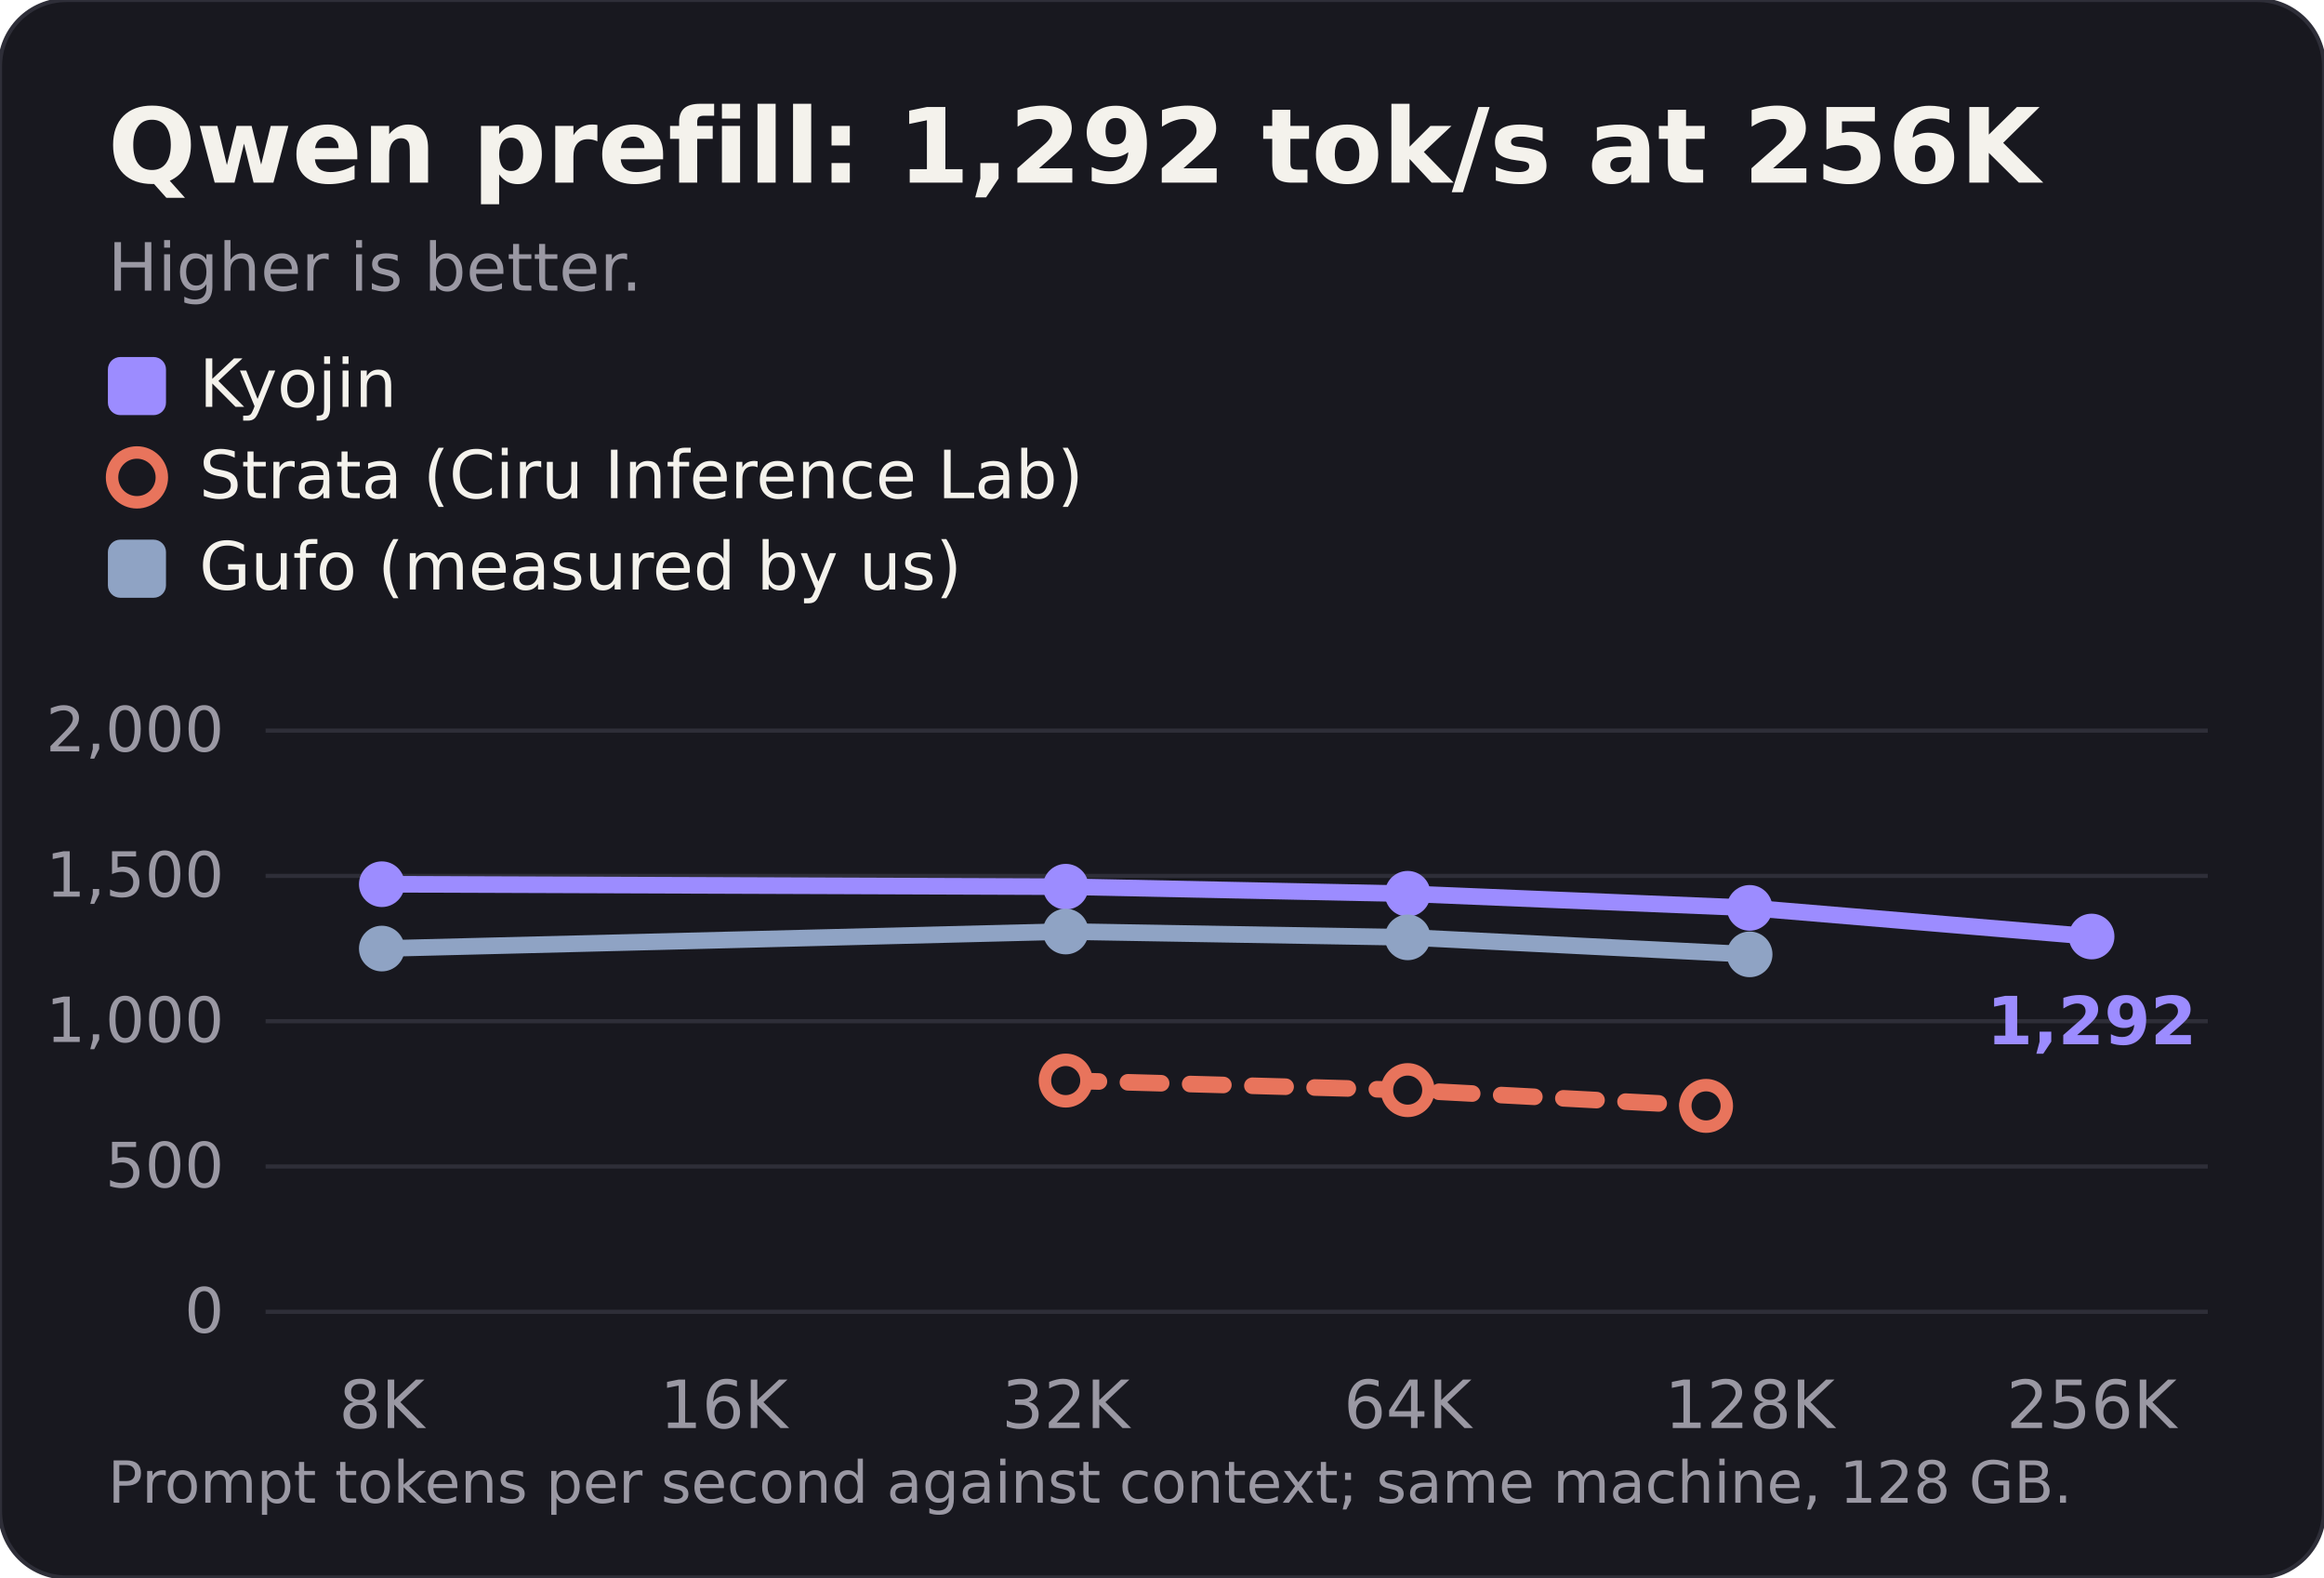
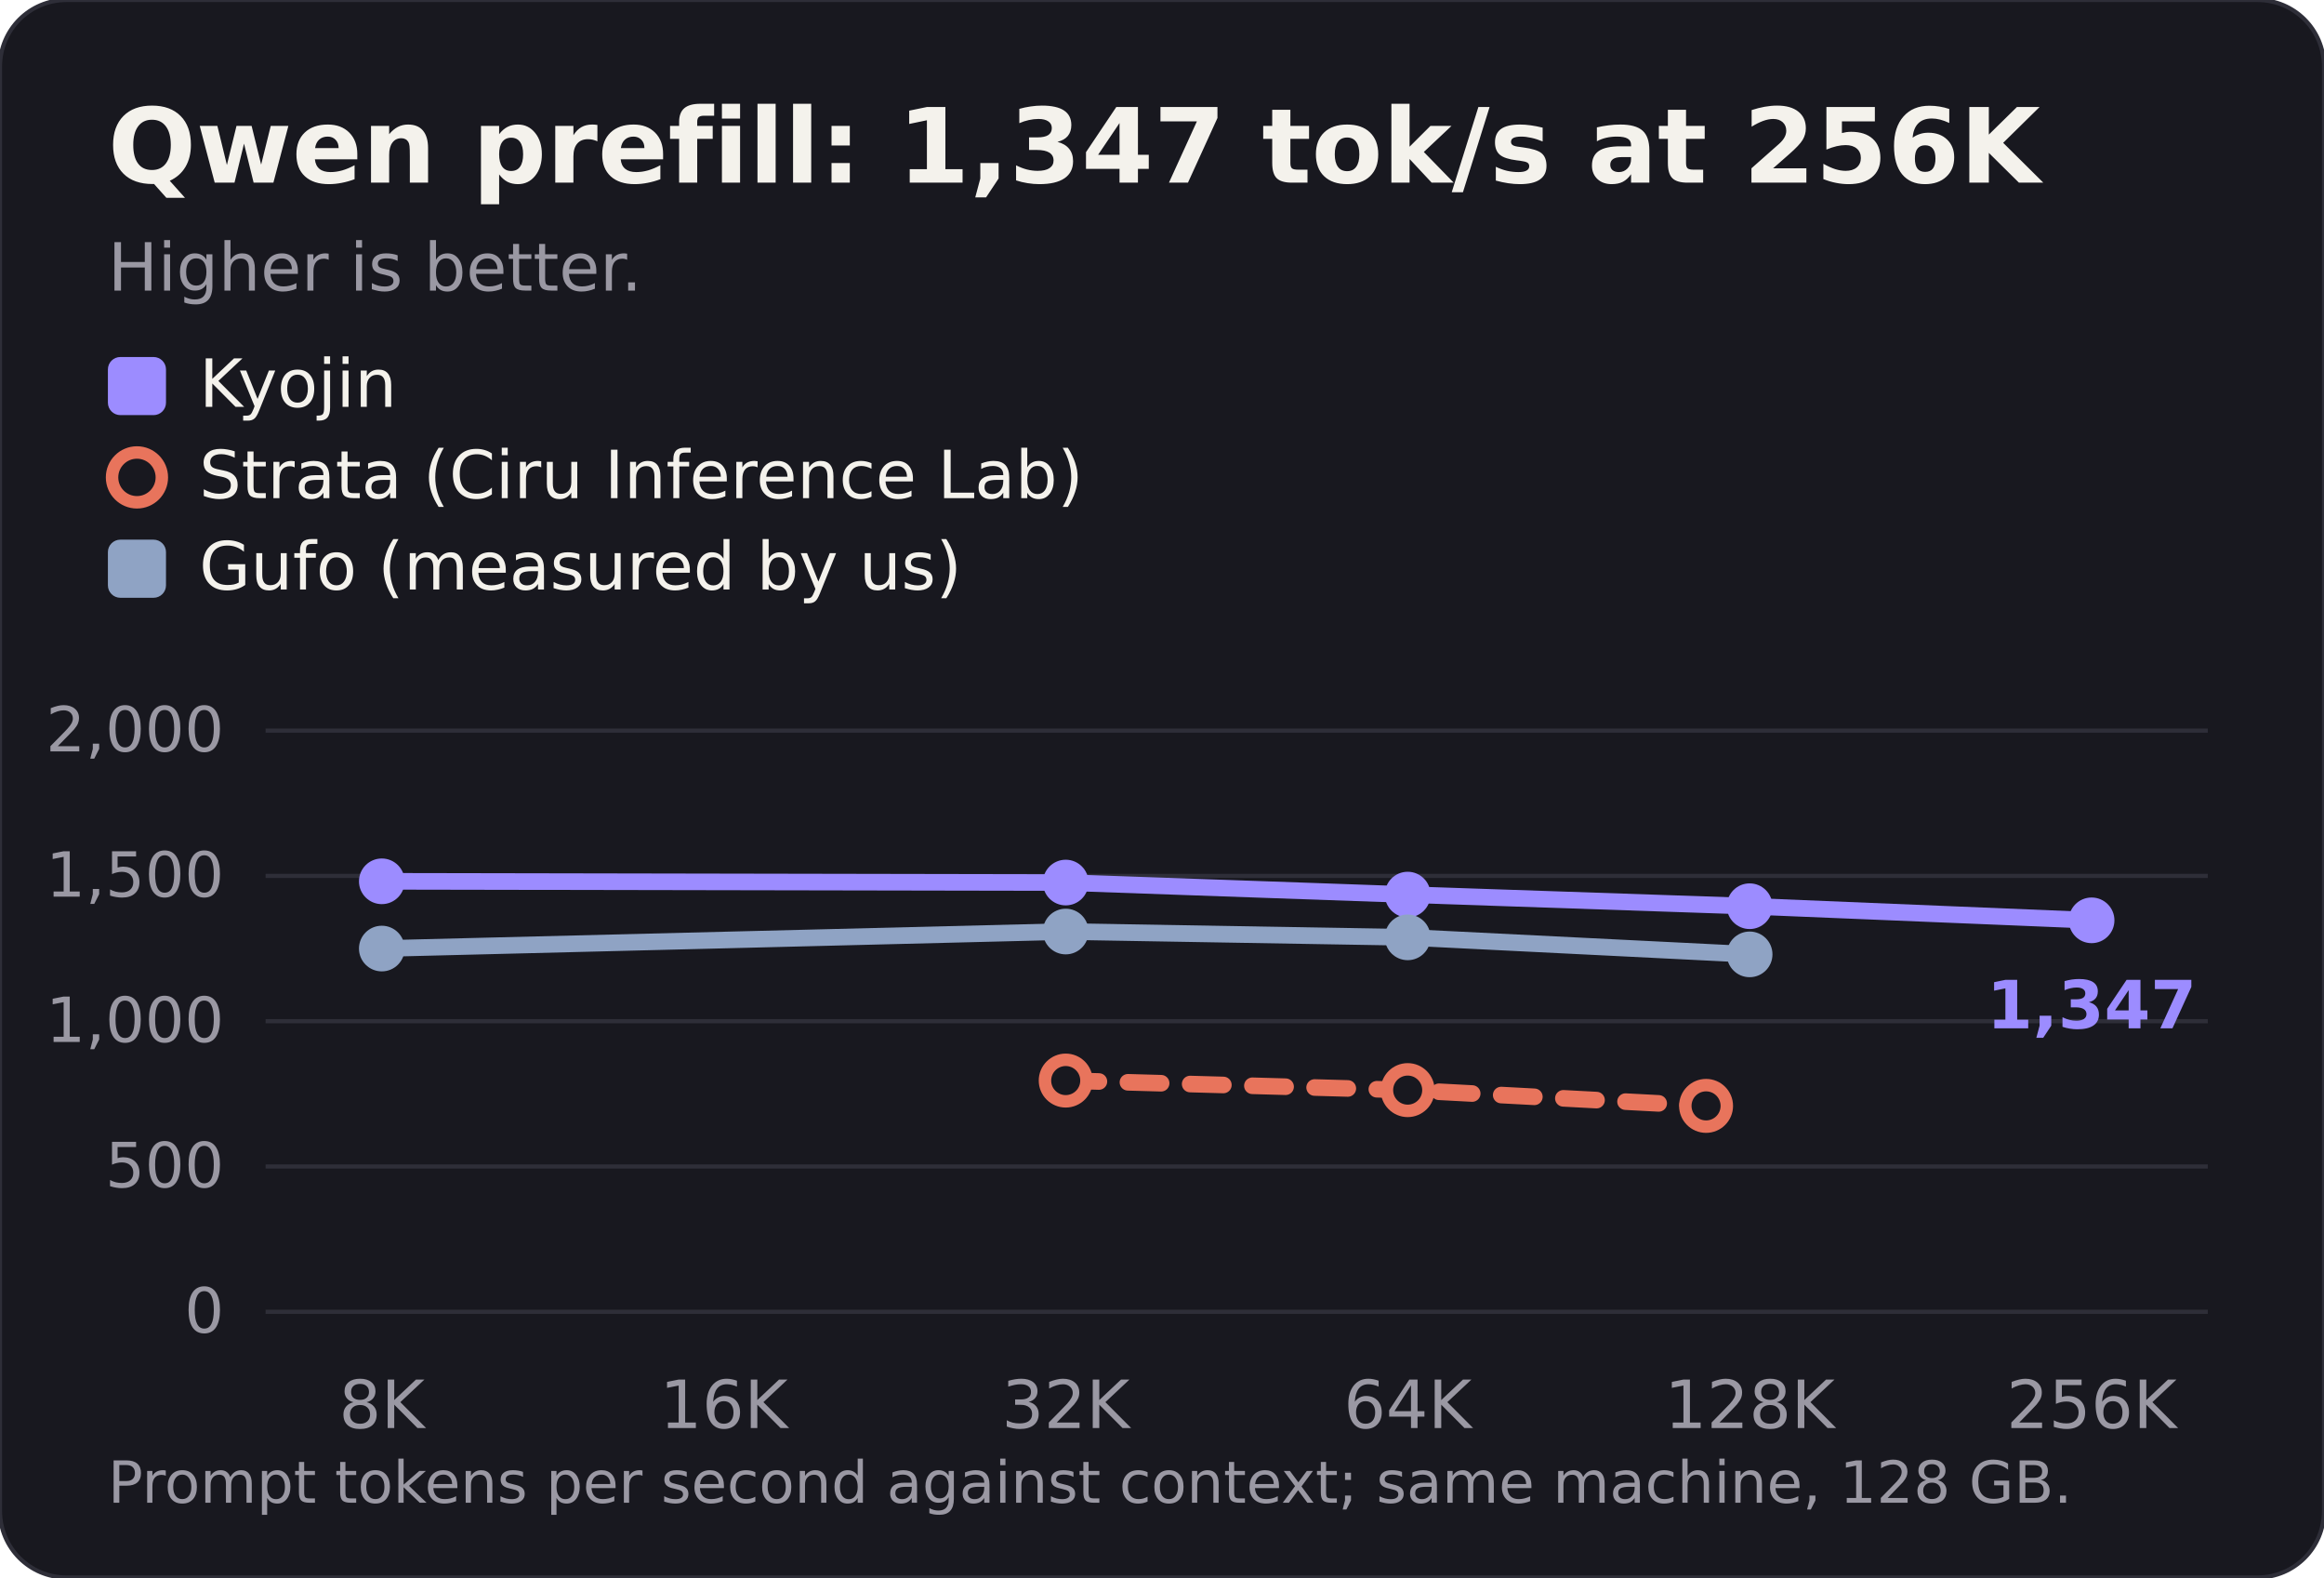
<svg xmlns="http://www.w3.org/2000/svg" width="560" height="380" viewBox="0 0 560 380" font-family="'Ubuntu Sans','DejaVu Sans',Helvetica,Arial,sans-serif">
  <rect width="560" height="380" rx="16" fill="#18181F" stroke="#2E2E38" />
-   <text x="26" y="44" fill="#F4F2EC" font-size="25" text-anchor="start" font-weight="700">Qwen prefill: 1,292 tok/s at 256K</text>
+   <text x="26" y="44" fill="#F4F2EC" font-size="25" text-anchor="start" font-weight="700">Qwen prefill: 1,347 tok/s at 256K</text>
  <text x="26" y="70" fill="#9A98A3" font-size="16" text-anchor="start" font-weight="400">Higher is better.</text>
  <line x1="64" x2="532" y1="316.0" y2="316.0" stroke="#2E2E38" />
  <text x="54" y="321.0" fill="#9A98A3" font-size="15" text-anchor="end" font-weight="400">0</text>
  <line x1="64" x2="532" y1="281.0" y2="281.0" stroke="#2E2E38" />
  <text x="54" y="286.0" fill="#9A98A3" font-size="15" text-anchor="end" font-weight="400">500</text>
  <line x1="64" x2="532" y1="246.0" y2="246.0" stroke="#2E2E38" />
  <text x="54" y="251.0" fill="#9A98A3" font-size="15" text-anchor="end" font-weight="400">1,000</text>
  <line x1="64" x2="532" y1="211.0" y2="211.0" stroke="#2E2E38" />
  <text x="54" y="216.0" fill="#9A98A3" font-size="15" text-anchor="end" font-weight="400">1,500</text>
  <line x1="64" x2="532" y1="176.0" y2="176.0" stroke="#2E2E38" />
  <text x="54" y="181.0" fill="#9A98A3" font-size="15" text-anchor="end" font-weight="400">2,000</text>
  <text x="92.0" y="344" fill="#9A98A3" font-size="16" text-anchor="middle" font-weight="400">8K</text>
  <text x="174.4" y="344" fill="#9A98A3" font-size="16" text-anchor="middle" font-weight="400">16K</text>
  <text x="256.8" y="344" fill="#9A98A3" font-size="16" text-anchor="middle" font-weight="400">32K</text>
  <text x="339.2" y="344" fill="#9A98A3" font-size="16" text-anchor="middle" font-weight="400">64K</text>
  <text x="411.108" y="344" fill="#9A98A3" font-size="16" text-anchor="middle" font-weight="400" />
  <text x="421.6" y="344" fill="#9A98A3" font-size="16" text-anchor="middle" font-weight="400">128K</text>
  <text x="504.0" y="344" fill="#9A98A3" font-size="16" text-anchor="middle" font-weight="400">256K</text>
  <rect x="26" y="86" width="14" height="14" rx="3" fill="#9C8CFF" />
  <text x="48" y="98" fill="#F4F2EC" font-size="16" text-anchor="start" font-weight="400">Kyojin</text>
-   <polyline fill="none" stroke="#9C8CFF" stroke-width="4" stroke-linejoin="round" stroke-linecap="round" points="92.0,213.0 256.8,213.6 339.2,215.3 421.6,218.7 504.0,225.6" />
-   <circle cx="92.0" cy="213.0" r="5.5" fill="#9C8CFF" />
-   <circle cx="256.8" cy="213.6" r="5.5" fill="#9C8CFF" />
-   <circle cx="339.2" cy="215.3" r="5.5" fill="#9C8CFF" />
-   <circle cx="421.6" cy="218.7" r="5.5" fill="#9C8CFF" />
-   <circle cx="504.0" cy="225.6" r="5.5" fill="#9C8CFF" />
-   <text x="504.0" y="251.56" fill="#9C8CFF" font-size="16" text-anchor="middle" font-weight="700">1,292</text>
+   <polyline fill="none" stroke="#9C8CFF" stroke-width="4" stroke-linejoin="round" stroke-linecap="round" points="92.0,212.3 256.8,212.6 339.2,215.5 421.6,218.3 504.0,221.7" />
+   <circle cx="92.0" cy="212.3" r="5.5" fill="#9C8CFF" />
+   <circle cx="256.8" cy="212.6" r="5.5" fill="#9C8CFF" />
+   <circle cx="339.2" cy="215.5" r="5.5" fill="#9C8CFF" />
+   <circle cx="421.6" cy="218.3" r="5.5" fill="#9C8CFF" />
+   <circle cx="504.0" cy="221.7" r="5.5" fill="#9C8CFF" />
+   <text x="504.0" y="247.71" fill="#9C8CFF" font-size="16" text-anchor="middle" font-weight="700">1,347</text>
  <rect x="27" y="109" width="12" height="12" rx="6" fill="#18181F" stroke="#E8745C" stroke-width="3" />
  <text x="48" y="120" fill="#F4F2EC" font-size="16" text-anchor="start" font-weight="400">Strata (Ciru Inference Lab)</text>
  <polyline fill="none" stroke="#E8745C" stroke-width="4" stroke-linejoin="round" stroke-linecap="round" stroke-dasharray="8 7" points="256.8,260.3 339.2,262.6 411.1,266.4" />
  <circle cx="256.8" cy="260.3" r="5" fill="#18181F" stroke="#E8745C" stroke-width="3" />
  <circle cx="339.2" cy="262.6" r="5" fill="#18181F" stroke="#E8745C" stroke-width="3" />
  <circle cx="411.1" cy="266.4" r="5" fill="#18181F" stroke="#E8745C" stroke-width="3" />
  <rect x="26" y="130" width="14" height="14" rx="3" fill="#8FA3C4" />
  <text x="48" y="142" fill="#F4F2EC" font-size="16" text-anchor="start" font-weight="400">Gufo (measured by us)</text>
  <polyline fill="none" stroke="#8FA3C4" stroke-width="4" stroke-linejoin="round" stroke-linecap="round" points="92.0,228.5 256.8,224.4 339.2,225.8 421.6,229.9" />
  <circle cx="92.0" cy="228.5" r="5.5" fill="#8FA3C4" />
  <circle cx="256.8" cy="224.4" r="5.5" fill="#8FA3C4" />
  <circle cx="339.2" cy="225.8" r="5.5" fill="#8FA3C4" />
  <circle cx="421.6" cy="229.9" r="5.5" fill="#8FA3C4" />
  <text x="26" y="362" fill="#9A98A3" font-size="14" text-anchor="start" font-weight="400">Prompt tokens per second against context; same machine, 128 GB.</text>
</svg>
